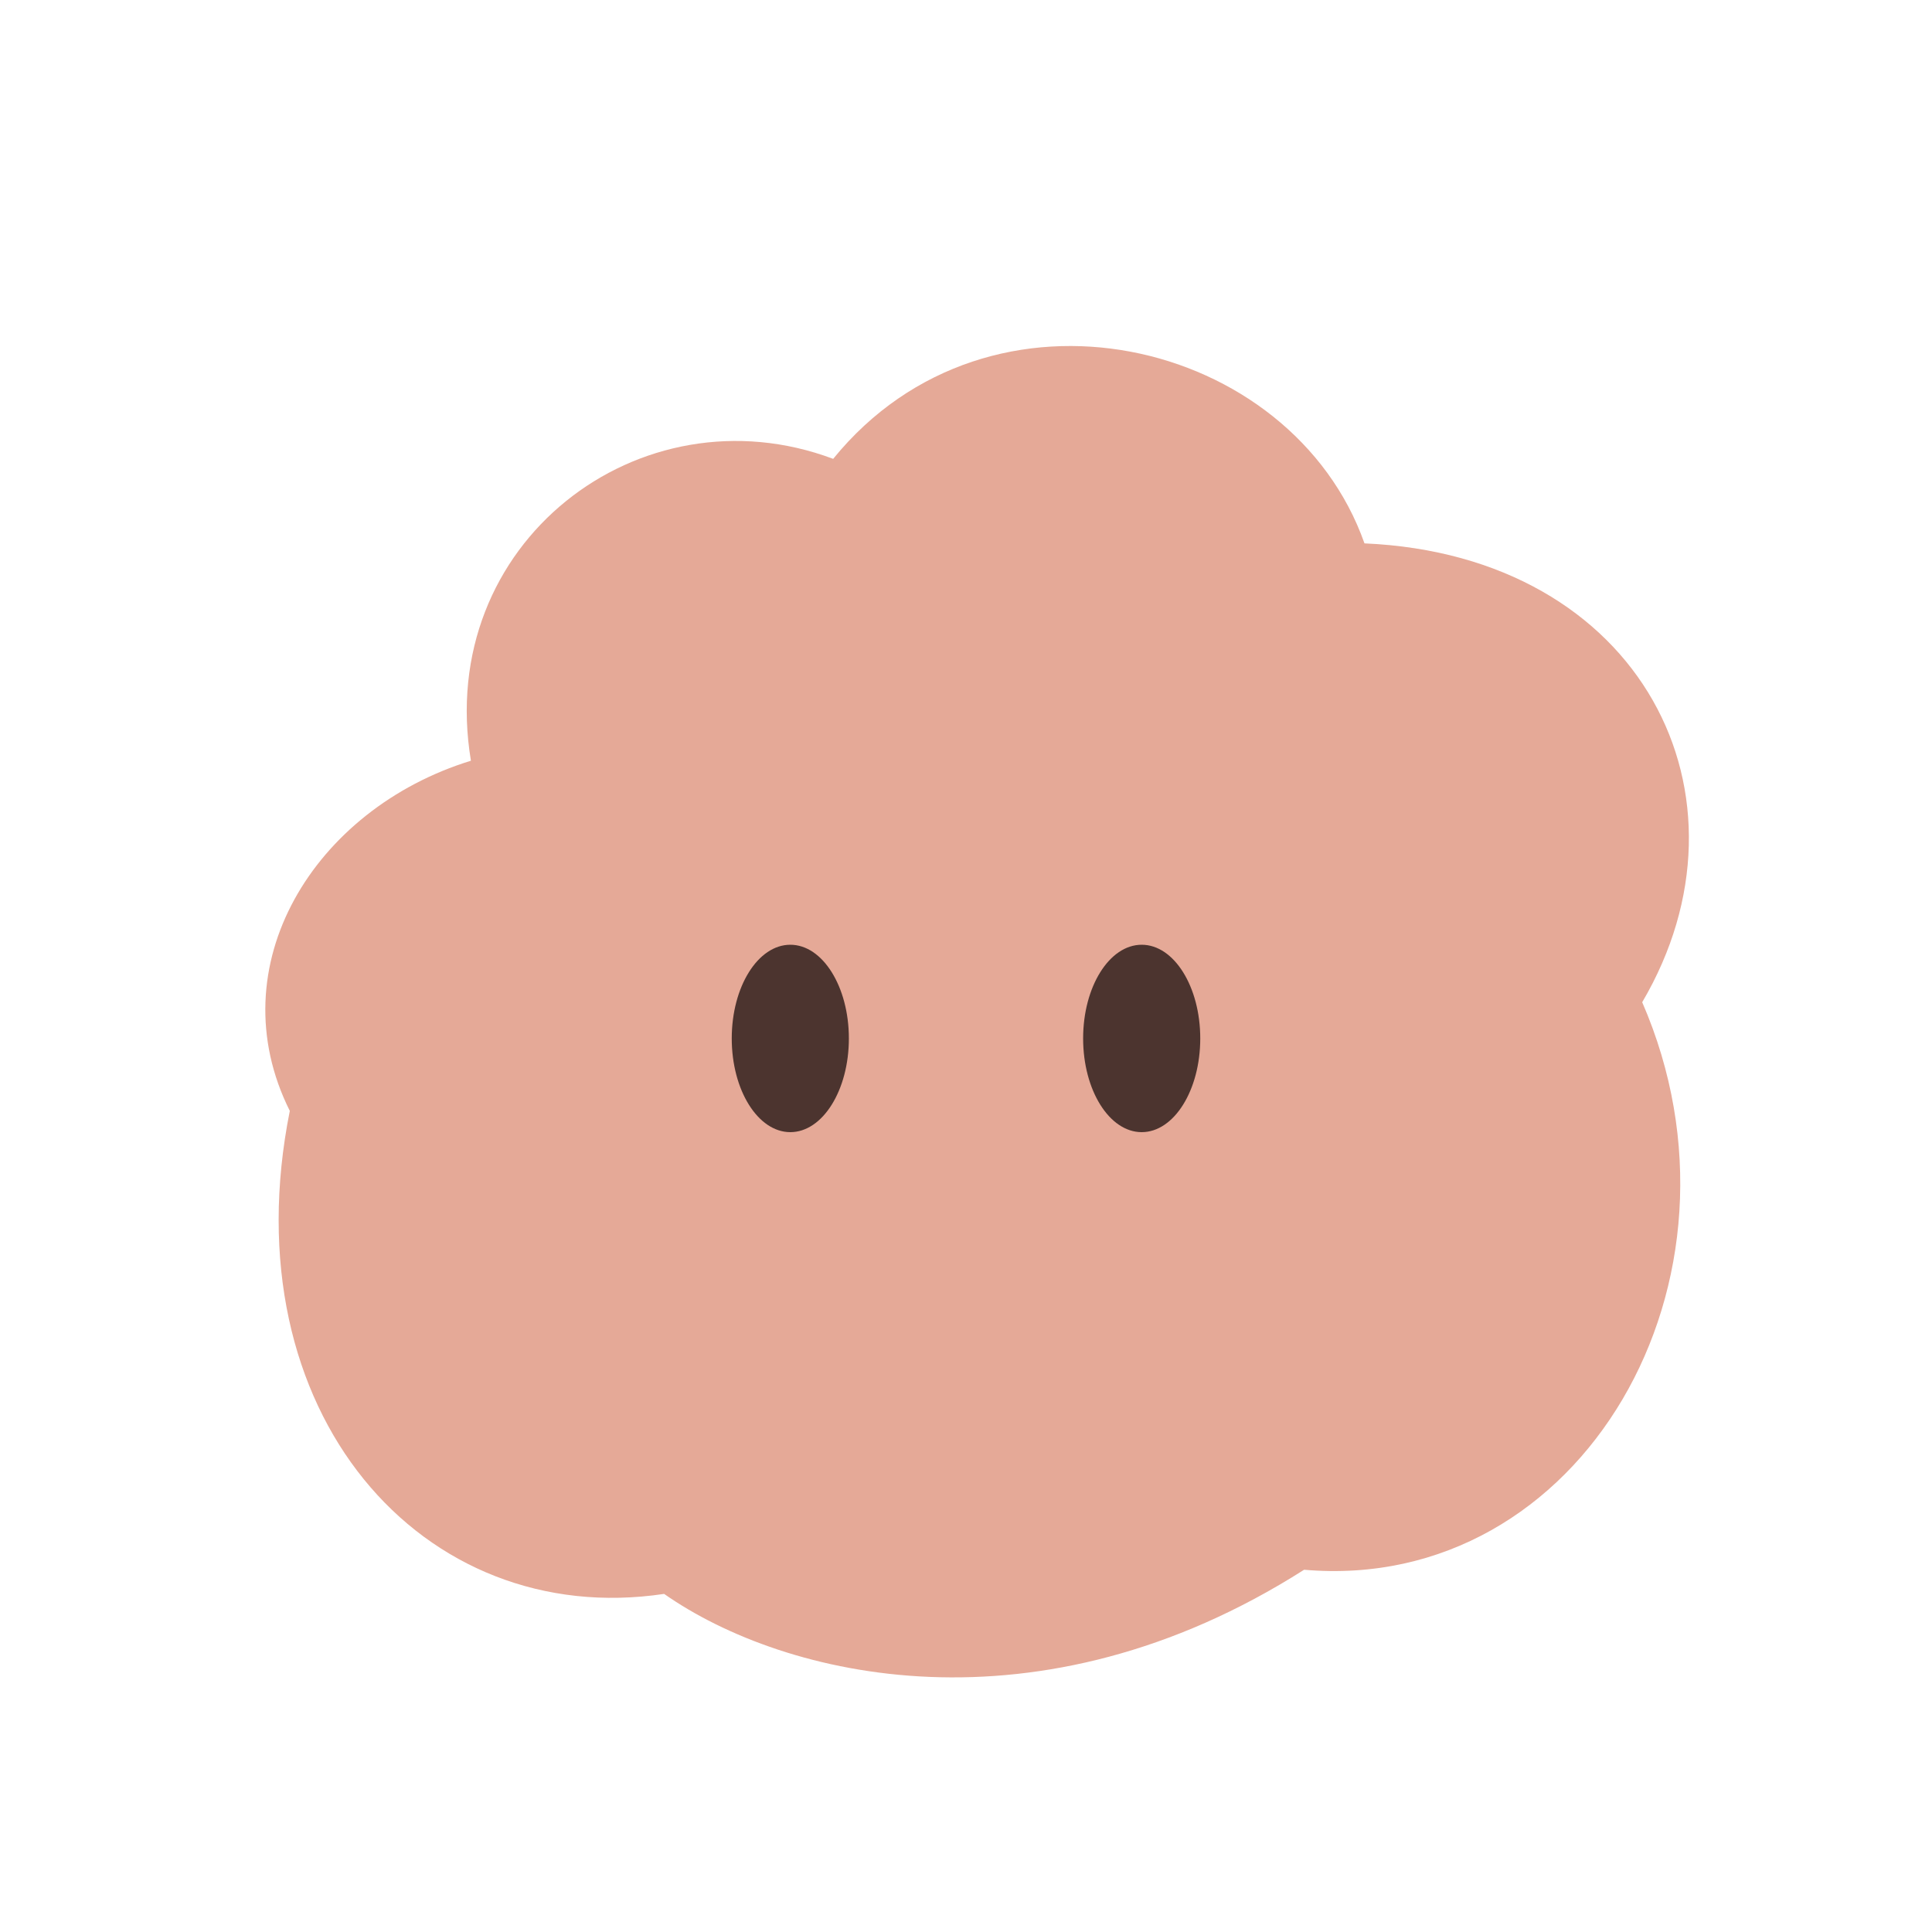
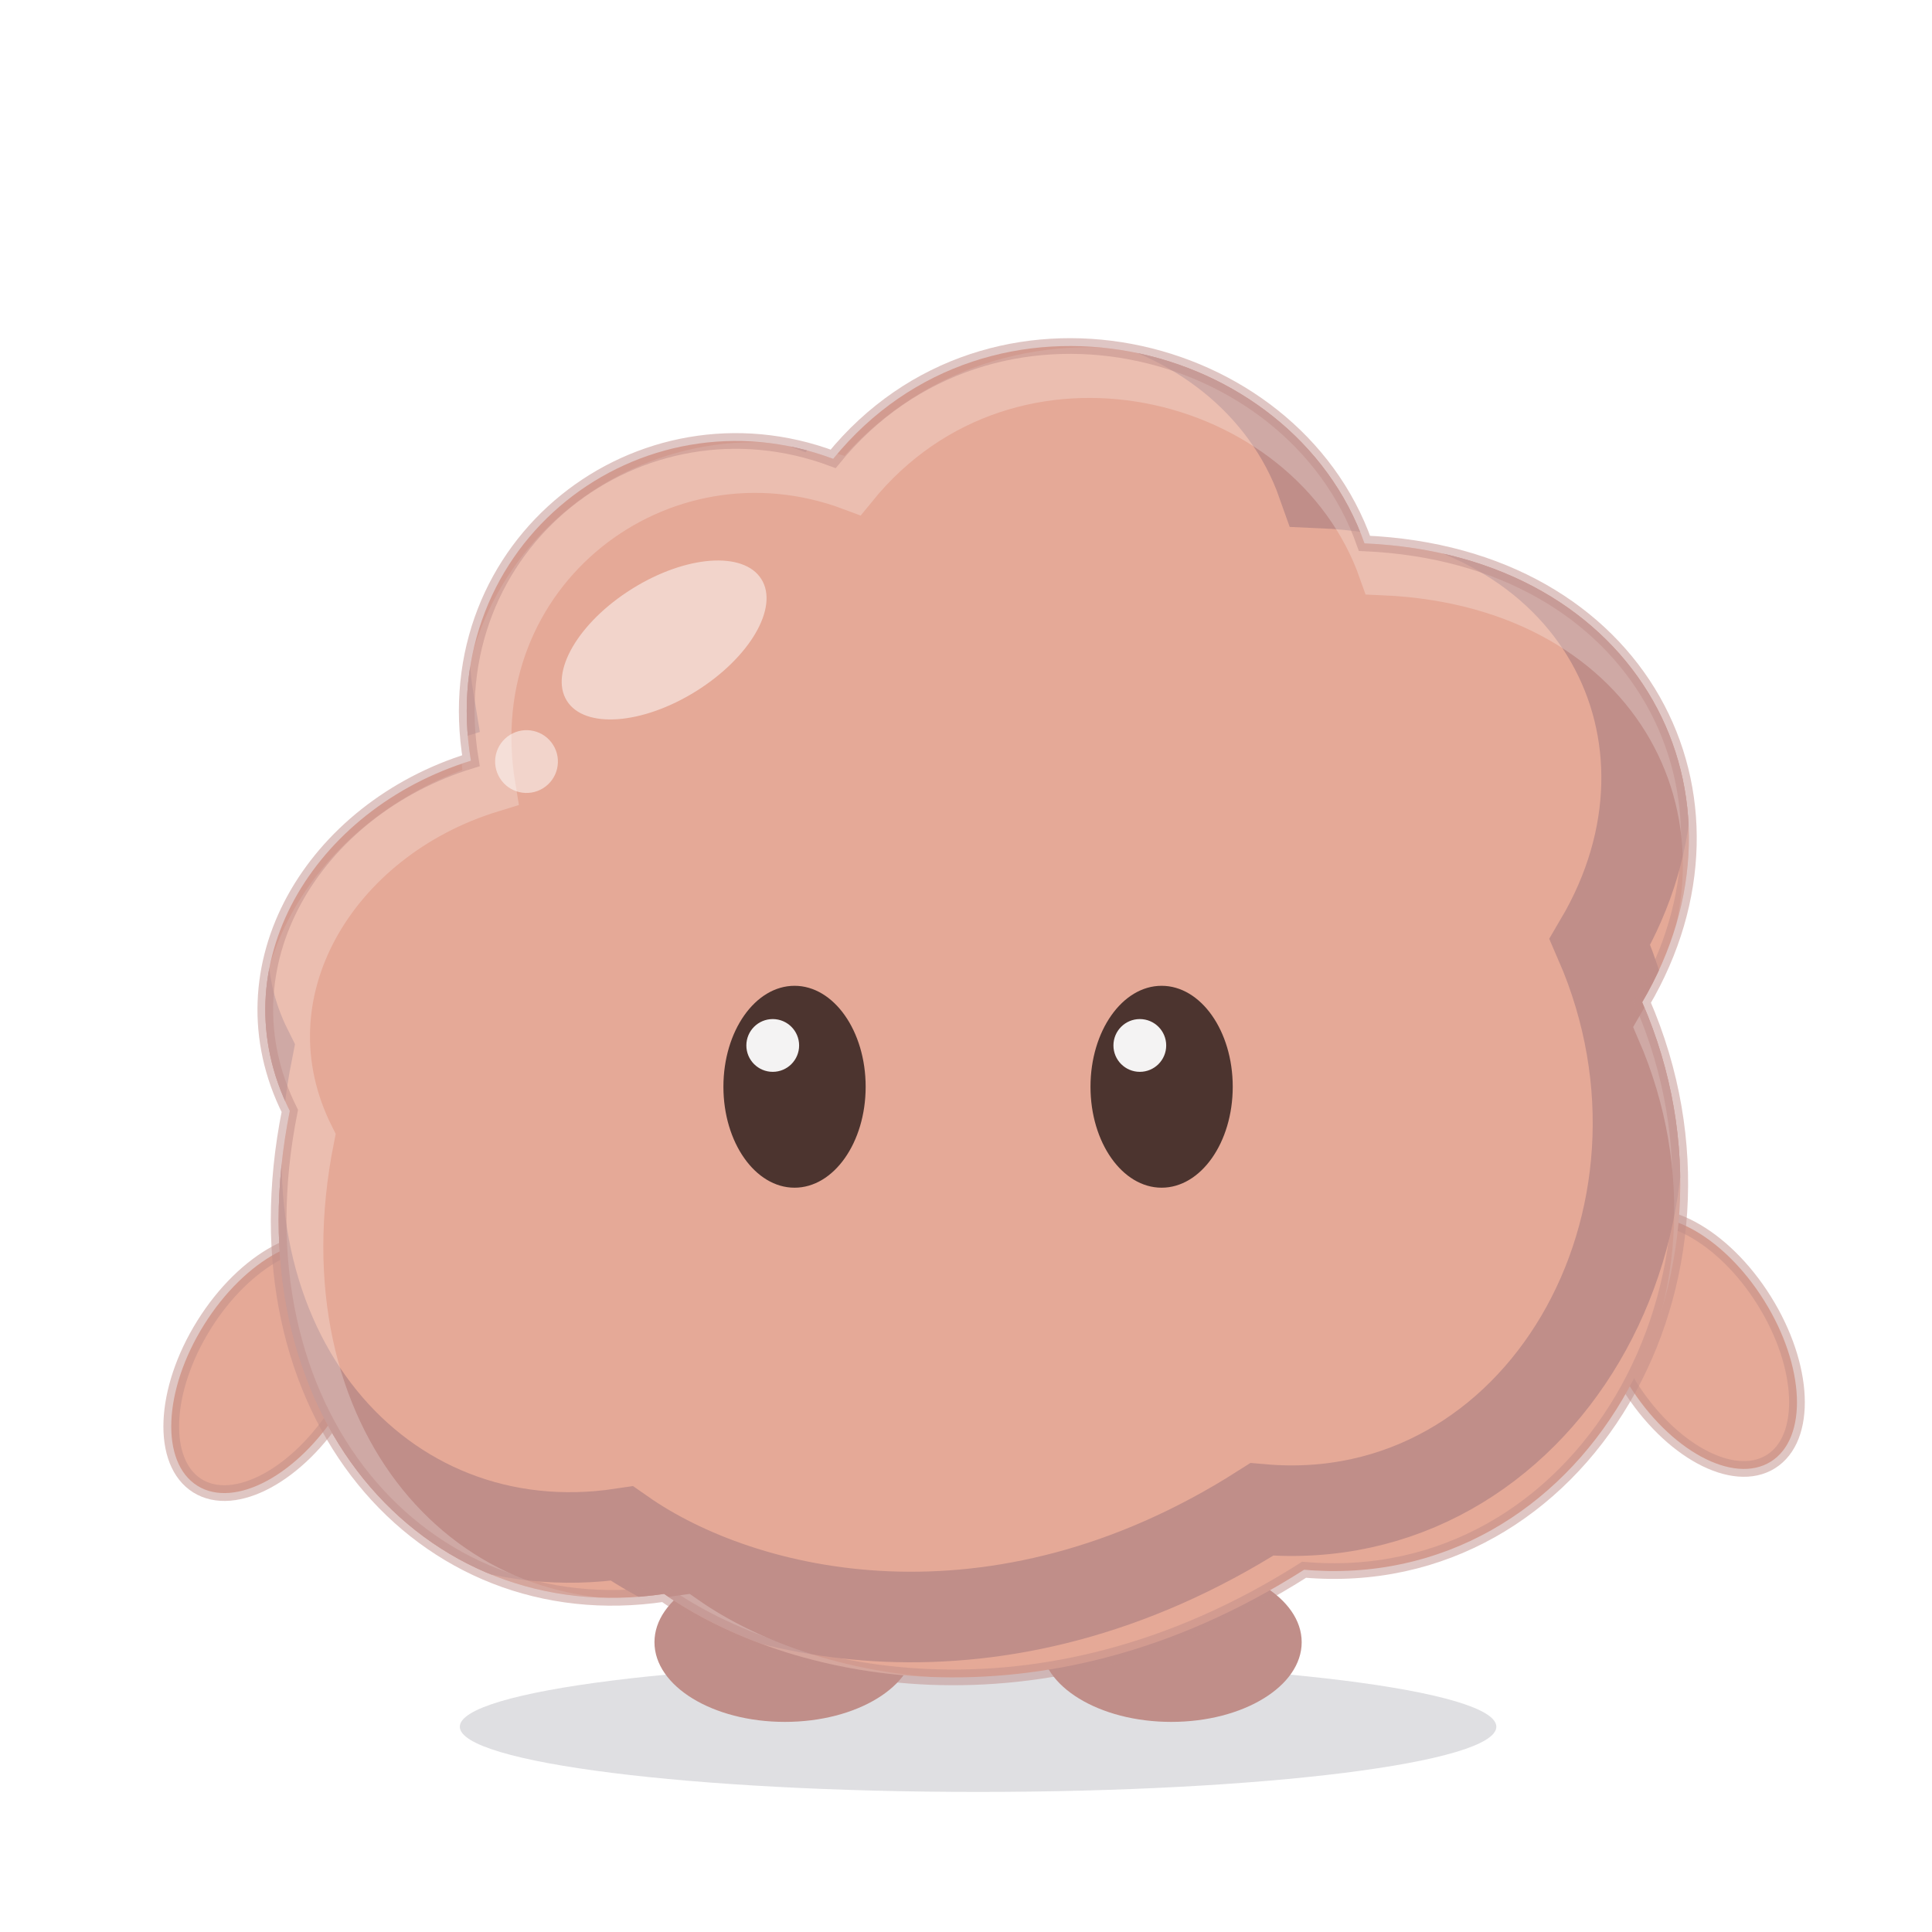
- <svg xmlns="http://www.w3.org/2000/svg" viewBox="0 0 160 160" data-preset="ohmybuddy-puff" role="img" aria-label="OhMyBuddy 团团" style="">
-   <g fill="rgb(0, 0, 0)" stroke="none" stroke-width="1px" stroke-linecap="butt" stroke-linejoin="miter" opacity="1">
-     <g fill="rgb(0, 0, 0)" stroke="none" stroke-width="1px" stroke-linecap="butt" stroke-linejoin="miter" opacity="1">
-       <path d="M24 92C18 80 26 67 39 63C36 45 53 32 69 38C82 22 107 28 113 45C136 46 146 66 136 83C146 106 131 132 108 130C86 144 65 139 55 132C35 135 19 117 24 92Z" fill="rgb(229, 169, 151)" stroke="none" stroke-width="1px" stroke-linecap="butt" stroke-linejoin="miter" opacity="1" />
-       <g transform="translate(80 86) scale(0.97)" fill="rgb(0, 0, 0)" stroke="none" stroke-width="1px" stroke-linecap="butt" stroke-linejoin="miter" opacity="1">
-         <g fill="rgb(76, 52, 47)" stroke="none" stroke-width="1px" stroke-linecap="butt" stroke-linejoin="miter" opacity="1">
-           <g fill="rgb(76, 52, 47)" stroke="none" stroke-width="1px" stroke-linecap="butt" stroke-linejoin="miter" opacity="1">
-             <ellipse cx="-15" cy="0" rx="5" ry="8" fill="rgb(76, 52, 47)" stroke="none" stroke-width="1px" stroke-linecap="butt" stroke-linejoin="miter" opacity="1" />
-             <ellipse cx="15" cy="0" rx="5" ry="8" fill="rgb(76, 52, 47)" stroke="none" stroke-width="1px" stroke-linecap="butt" stroke-linejoin="miter" opacity="1" />
+ <svg xmlns="http://www.w3.org/2000/svg" viewBox="0 0 160 160" data-preset="ohmybuddy-puff" role="img" aria-label="OhMyBuddy 团团">
+   <ellipse cx="81" cy="143" rx="42.92" ry="5.4" opacity="0.14" fill="rgb(23, 21, 43)" />
+   <g>
+     <g>
+       <g>
+         <g>
+           <g>
+             <ellipse cx="27" cy="114.5" rx="6.6" ry="11.6" transform="rotate(32 27 106)" fill="rgb(229, 169, 151)" stroke="rgba(192, 142, 137, 0.5)" stroke-width="1.3" />
+           </g>
+           <g>
+             <ellipse cx="136" cy="112.5" rx="6.6" ry="11.6" transform="rotate(-32 136 104)" fill="rgb(229, 169, 151)" stroke="rgba(192, 142, 137, 0.5)" stroke-width="1.3" />
+           </g>
+           <ellipse cx="65" cy="136" rx="10.8" ry="6.6" fill="rgb(192, 142, 137)" />
+           <ellipse cx="97" cy="136" rx="10.8" ry="6.6" fill="rgb(192, 142, 137)" />
+         </g>
+         <clipPath id="avatar-clip">
+           <path d="M24 92C18 80 26 67 39 63C36 45 53 32 69 38C82 22 107 28 113 45C136 46 146 66 136 83C146 106 131 132 108 130C86 144 65 139 55 132C35 135 19 117 24 92Z" />
+         </clipPath>
+         <g clip-path="url(#avatar-clip)">
+           <path d="M24 92C18 80 26 67 39 63C36 45 53 32 69 38C82 22 107 28 113 45C136 46 146 66 136 83C146 106 131 132 108 130C86 144 65 139 55 132C35 135 19 117 24 92Z" fill="rgb(229, 169, 151)" />
+           <path d="M24 92C18 80 26 67 39 63C36 45 53 32 69 38C82 22 107 28 113 45C136 46 146 66 136 83C146 106 131 132 108 130C86 144 65 139 55 132C35 135 19 117 24 92Z" transform="translate(-3.5 -5)" fill="none" stroke="rgb(192, 142, 137)" stroke-width="7.5" />
+           <path d="M24 92C18 80 26 67 39 63C36 45 53 32 69 38C82 22 107 28 113 45C136 46 146 66 136 83C146 106 131 132 108 130C86 144 65 139 55 132C35 135 19 117 24 92Z" transform="translate(1.6 2.2)" opacity="0.24" fill="none" stroke="rgb(255, 255, 255)" stroke-width="4.2" />
+           <g transform="translate(55 53) rotate(-32)" opacity="0.5">
+             <ellipse cx="0" cy="0" rx="9.5" ry="5" fill="rgb(255, 255, 255)" />
+             <circle cx="-15" cy="2.5" r="2.6" fill="rgb(255, 255, 255)" />
          </g>
        </g>
+         <path d="M24 92C18 80 26 67 39 63C36 45 53 32 69 38C82 22 107 28 113 45C136 46 146 66 136 83C146 106 131 132 108 130C86 144 65 139 55 132C35 135 19 117 24 92Z" opacity="0.5" fill="none" stroke="rgb(192, 142, 137)" stroke-width="1.3" />
+         <g transform="translate(81 90) scale(0.95)">
+           <g>
+             <g>
+               <g>
+                 <g>
+                   <ellipse cx="-16" cy="0" rx="6.2" ry="8.8" fill="rgb(76, 52, 47)" />
+                   <circle cx="-17.9" cy="-3.6" r="2.3" opacity="0.94" fill="rgb(255, 255, 255)" />
+                 </g>
+                 <g>
+                   <ellipse cx="16" cy="0" rx="6.2" ry="8.8" fill="rgb(76, 52, 47)" />
+                   <circle cx="14.1" cy="-3.6" r="2.3" opacity="0.94" fill="rgb(255, 255, 255)" />
+                 </g>
+               </g>
+             </g>
+           </g>
+         </g>
+         <g />
      </g>
    </g>
  </g>
</svg>
